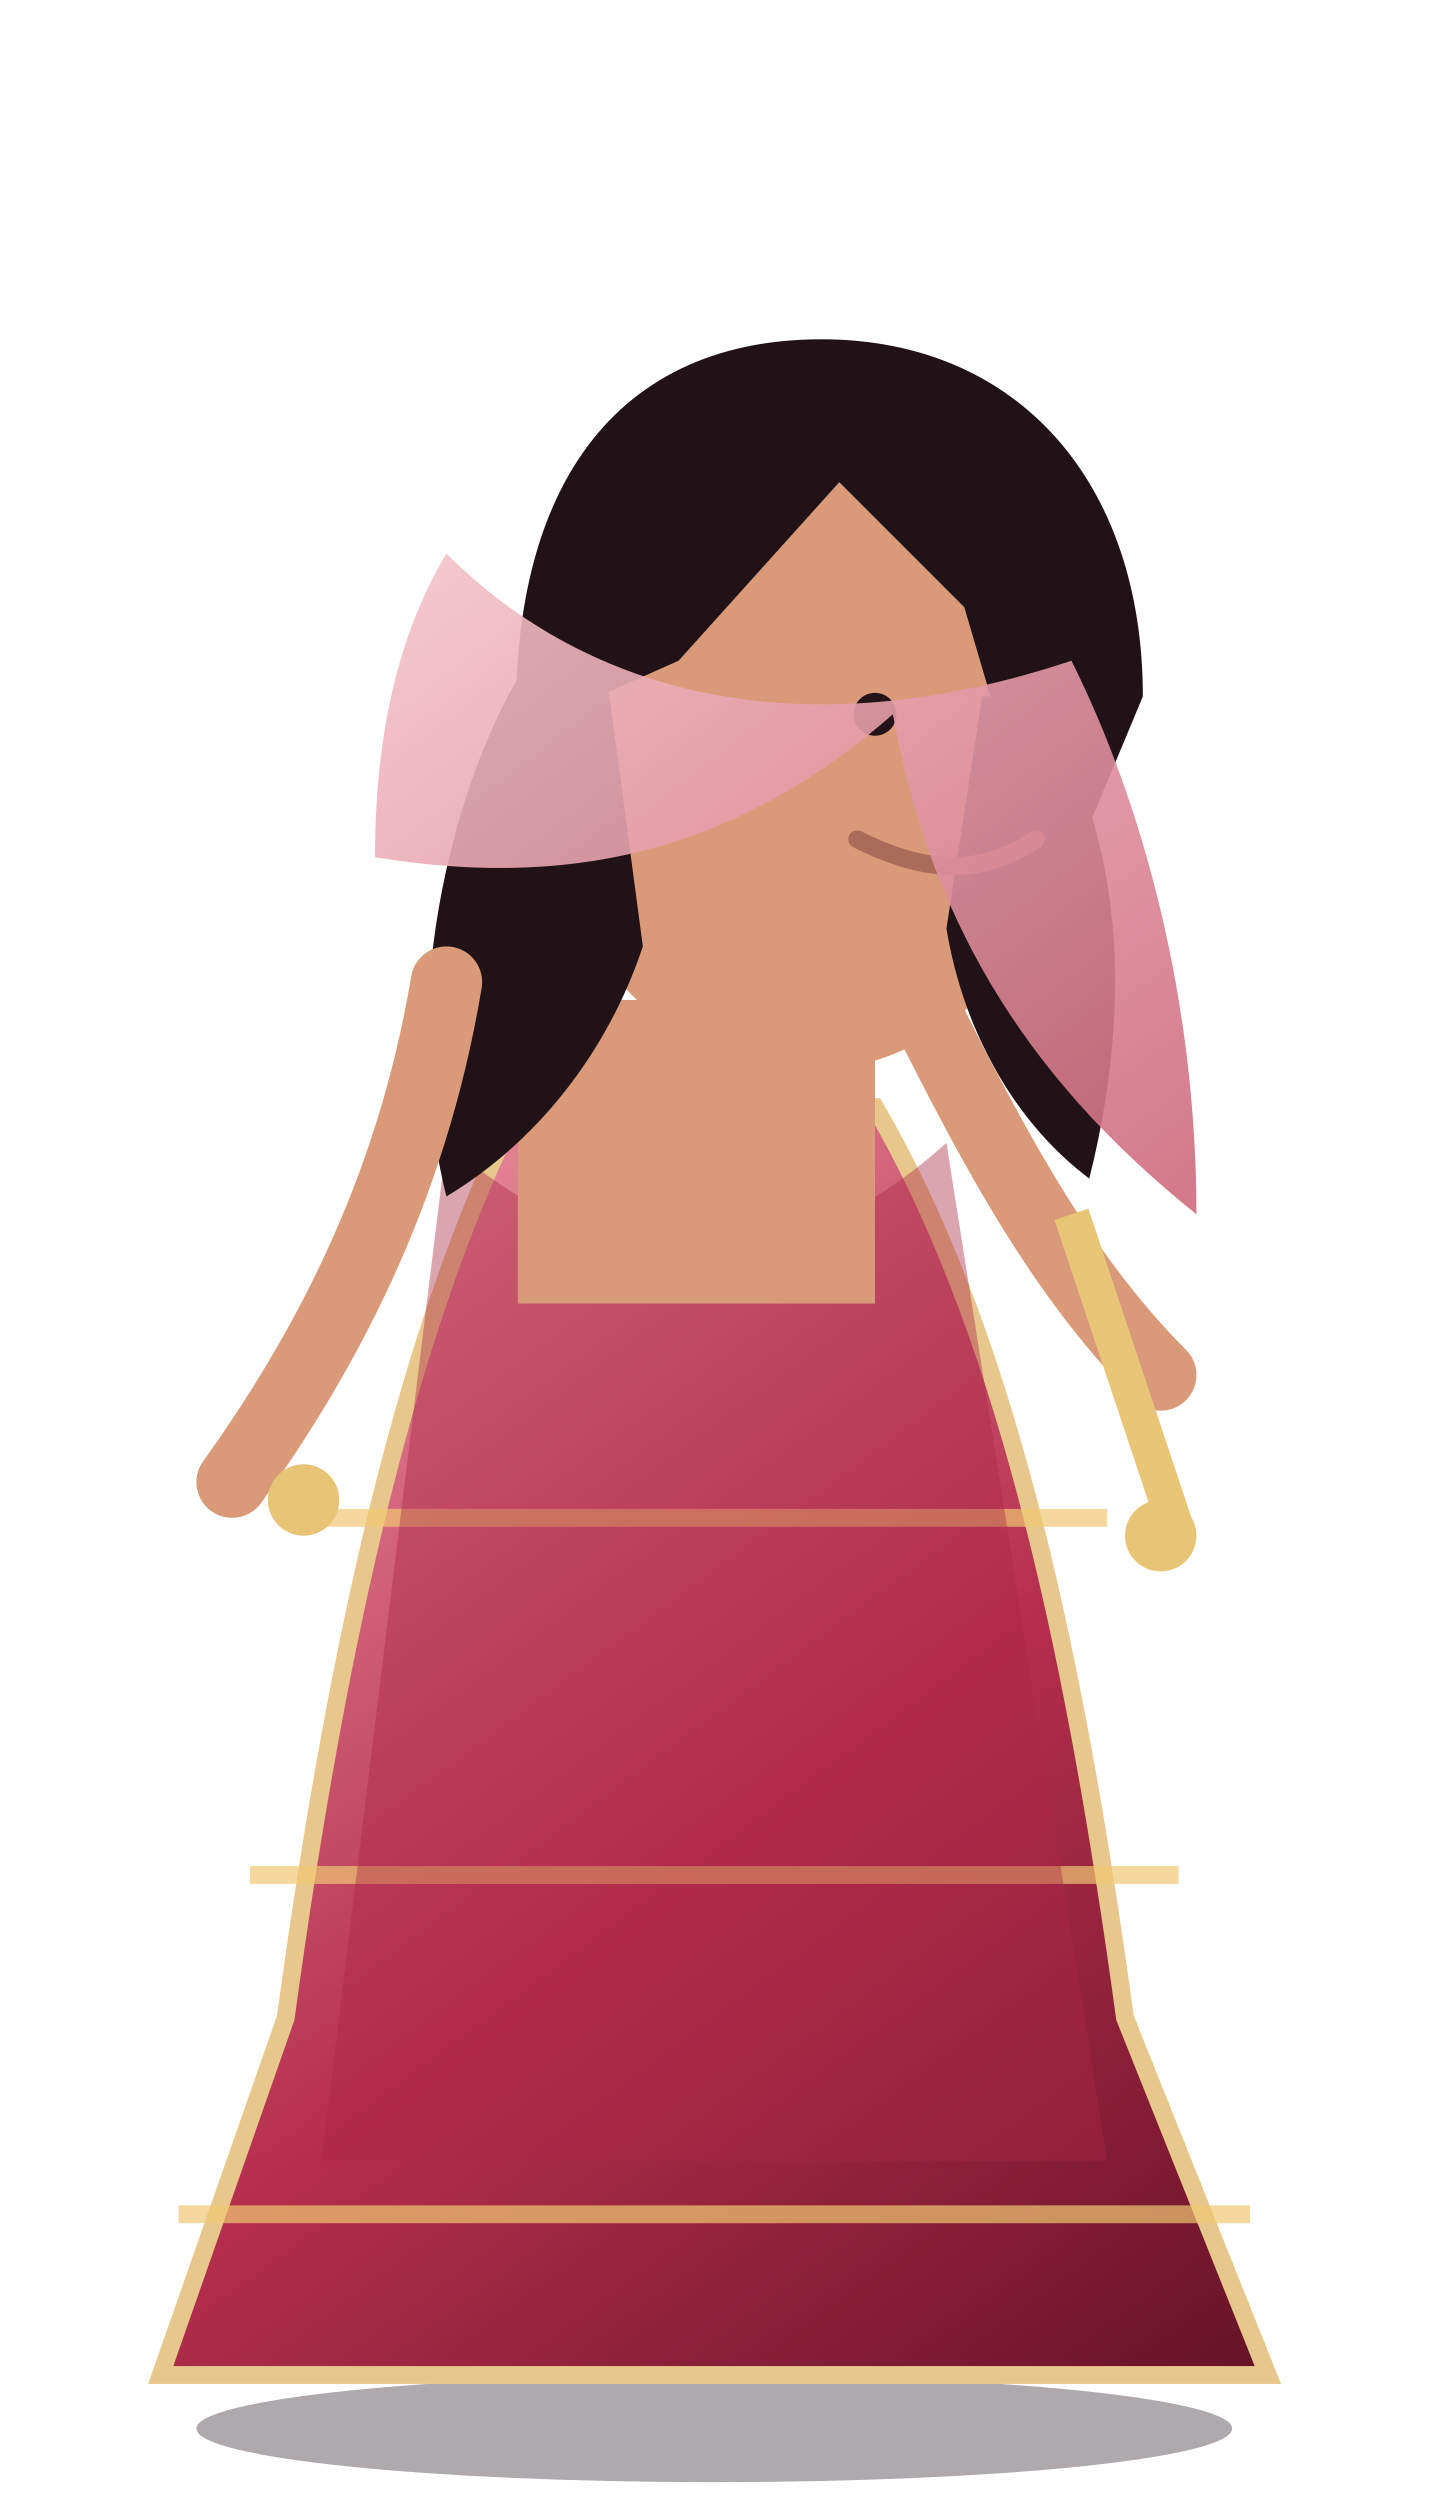
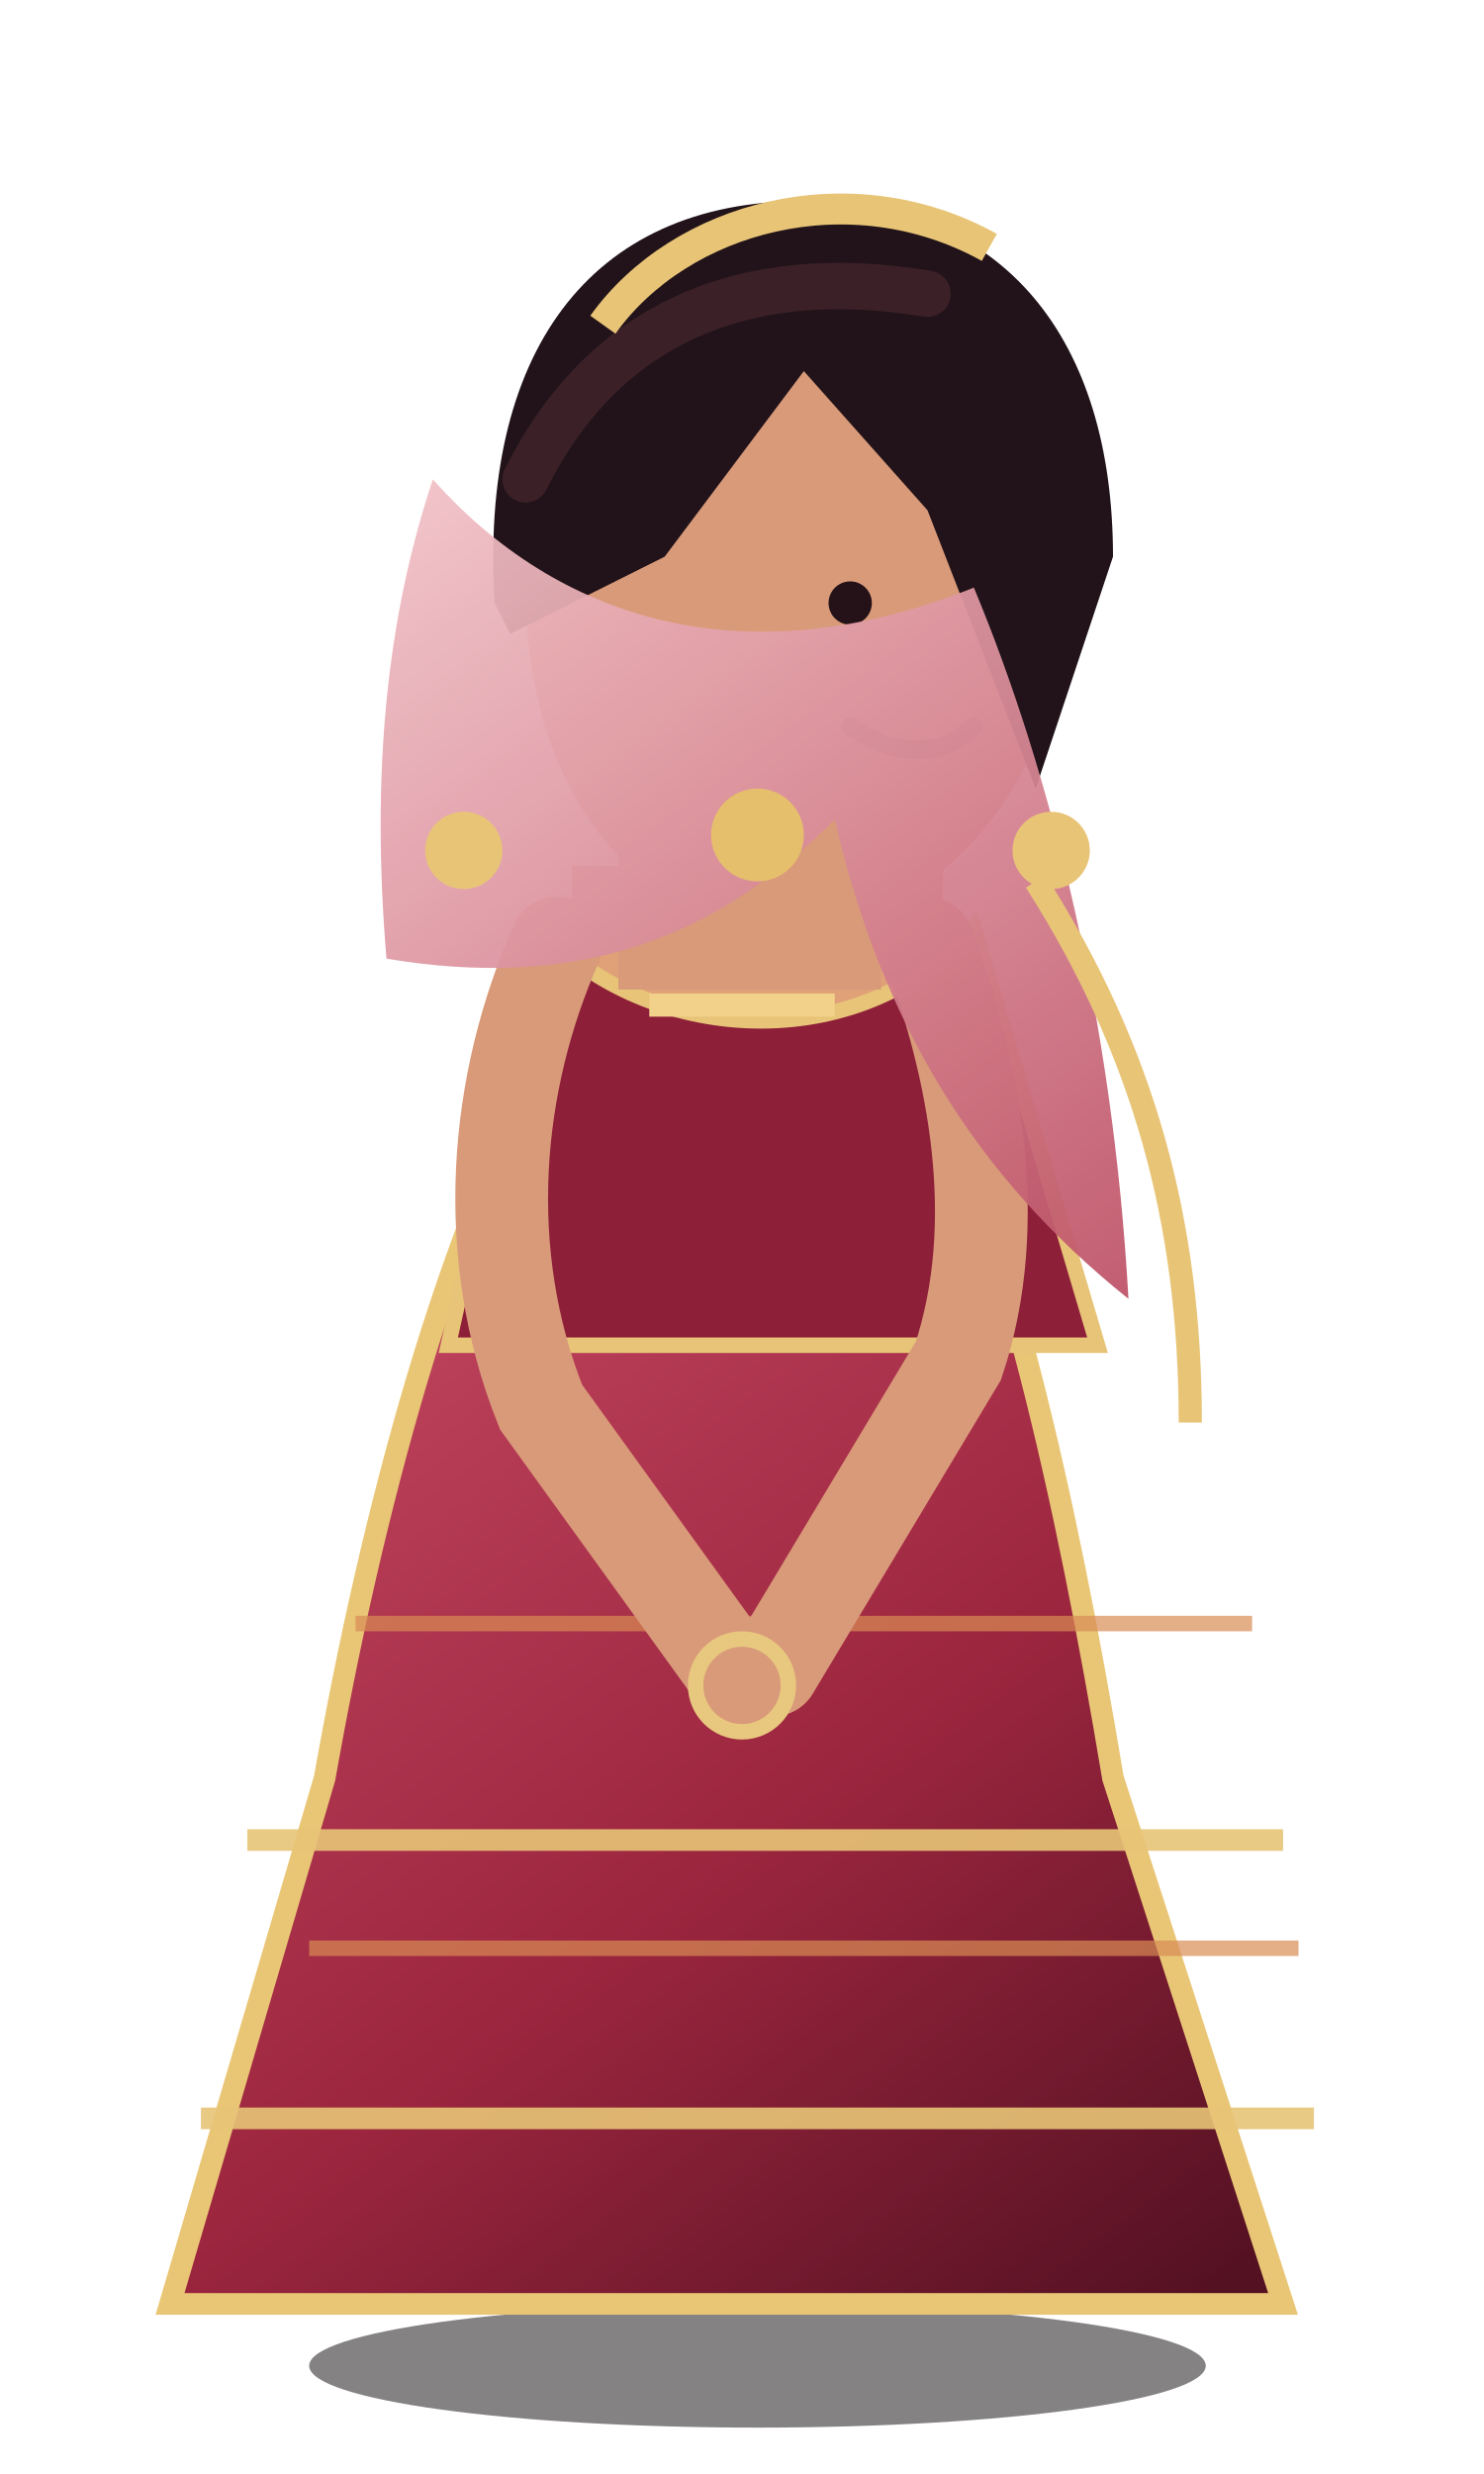
- <svg xmlns="http://www.w3.org/2000/svg" viewBox="0 0 80 140" fill="none">
+ <svg xmlns="http://www.w3.org/2000/svg" viewBox="0 0 96 160" fill="none">
  <defs>
-     <linearGradient id="lehenga" x1="16" y1="68" x2="67" y2="137" gradientUnits="userSpaceOnUse">
-       <stop stop-color="#e88a9c" />
-       <stop offset=".5" stop-color="#b52f4d" />
-       <stop offset="1" stop-color="#641126" />
+     <linearGradient id="lehenga" x1="20" y1="75" x2="76" y2="150" gradientUnits="userSpaceOnUse">
+       <stop stop-color="#c64a64" />
+       <stop offset=".55" stop-color="#9d263f" />
+       <stop offset="1" stop-color="#541122" />
    </linearGradient>
-     <linearGradient id="dupatta" x1="25" y1="26" x2="67" y2="80" gradientUnits="userSpaceOnUse">
-       <stop stop-color="#f6c7ce" />
-       <stop offset="1" stop-color="#c85a70" />
+     <linearGradient id="dupatta" x1="28" y1="28" x2="76" y2="94" gradientUnits="userSpaceOnUse">
+       <stop stop-color="#f2c4c9" />
+       <stop offset="1" stop-color="#b8445b" />
    </linearGradient>
  </defs>
-   <ellipse cx="40" cy="136" rx="29" ry="3" fill="#170810" opacity=".35" />
-   <path d="M29 62c-6 12-10 29-13 51l-7 20h62l-8-20c-3-22-7-39-14-51z" fill="url(#lehenga)" stroke="#e7c78b" stroke-width="1" />
-   <path d="M18 85h44M14 105h52M10 124h60" stroke="#f0c873" stroke-width="1" opacity=".7" />
-   <path d="M25 64c8 7 18 9 28 0l9 57H18z" fill="#a92745" opacity=".42" />
-   <path d="M29 56h20v17H29z" fill="#d99a79" />
-   <path d="M30 42c0-11 6-19 15-19 9 0 15 8 15 19s-7 18-15 18-15-8-15-18z" fill="#d99a79" />
-   <path d="M29 43c-1-15 5-24 17-24 11 0 18 8 18 20l-5 12-5-17-7-7-9 10-9 4z" fill="#211218" />
-   <path d="M29 38c-3 5-7 17-4 29 5-3 9-8 11-14l-2-15z" fill="#211218" />
-   <path d="M58 39c4 6 6 15 3 27-4-3-7-8-8-14l2-13z" fill="#211218" />
-   <circle cx="49" cy="40" r="1.2" fill="#241318" />
-   <path d="M48 47c4 2 7 2 10 0" stroke="#a86c59" stroke-width="1" stroke-linecap="round" />
-   <path d="M25 55c-2 12-7 21-12 28" stroke="#d99a79" stroke-width="4" stroke-linecap="round" />
-   <path d="M51 55c4 8 8 16 14 22" stroke="#d99a79" stroke-width="4" stroke-linecap="round" />
-   <path d="M25 31c8 8 20 11 35 6 4 8 7 19 7 31-10-8-15-17-17-28-8 7-17 10-29 8 0-6 1-12 4-17z" fill="url(#dupatta)" opacity=".9" />
-   <path d="M60 68l6 18" stroke="#e8c477" stroke-width="2" />
-   <circle cx="17" cy="84" r="2" fill="#e8c477" />
-   <circle cx="65" cy="86" r="2" fill="#e8c477" />
+   <ellipse cx="49" cy="153" rx="29" ry="4" fill="#090507" opacity=".5" />
+   <path d="M36 67c-7 12-12 31-15 48l-10 34h72l-11-34c-3-18-7-36-13-48z" fill="url(#lehenga)" stroke="#e9c675" stroke-width="1.4" />
+   <path d="M16 119h67M13 137h72" stroke="#e7c477" stroke-width="1.4" opacity=".9" />
+   <path d="M23 105h58M20 126h64" stroke="#d98b54" stroke-width="1" opacity=".7" />
+   <path d="M37 56h24v24H37z" fill="#e0a078" />
+   <path d="M35 60c6 7 20 9 28 0l8 27H29z" fill="#8e1f39" stroke="#e7c477" stroke-width="1" />
+   <path d="M42 65h12" stroke="#f2d18a" stroke-width="1.5" />
+   <path d="M36 61c-4 9-5 20-1 30l13 18" stroke="#d99a79" stroke-width="6" stroke-linecap="round" />
+   <path d="M60 61c3 8 5 18 2 27l-12 20" stroke="#d99a79" stroke-width="6" stroke-linecap="round" />
+   <circle cx="48" cy="109" r="3" fill="#d99a79" stroke="#e8c77f" stroke-width="1" />
+   <path d="M40 52h17v12H40z" fill="#d99a79" />
+   <path d="M34 38c0-12 7-22 17-22s18 10 18 22-8 22-18 22S34 51 34 38z" fill="#d99a79" />
+   <path d="M32 39c-1-16 6-26 20-26 13 0 20 9 20 23l-5 15-7-18-8-9-9 12-10 5z" fill="#211319" />
+   <path d="M34 31c5-10 14-14 26-12" stroke="#3b2027" stroke-width="3" stroke-linecap="round" />
+   <circle cx="55" cy="39" r="1.4" fill="#241218" />
+   <path d="M55 47c3 2 6 2 8 0" stroke="#a15f50" stroke-width="1.2" stroke-linecap="round" />
+   <path d="M28 31c8 9 20 13 35 7 5 12 9 28 10 46-10-8-16-18-19-31-8 8-17 11-29 9-1-12 0-22 3-31z" fill="url(#dupatta)" opacity=".94" />
+   <path d="M67 57c7 11 10 22 10 35" stroke="#e8c477" stroke-width="1.5" />
+   <circle cx="49" cy="54" r="3" fill="#e6bf6c" />
+   <circle cx="30" cy="55" r="2.5" fill="#e8c477" />
+   <circle cx="68" cy="55" r="2.5" fill="#e8c477" />
+   <path d="M39 21c5-7 16-10 25-5" stroke="#e8c477" stroke-width="2" />
</svg>
